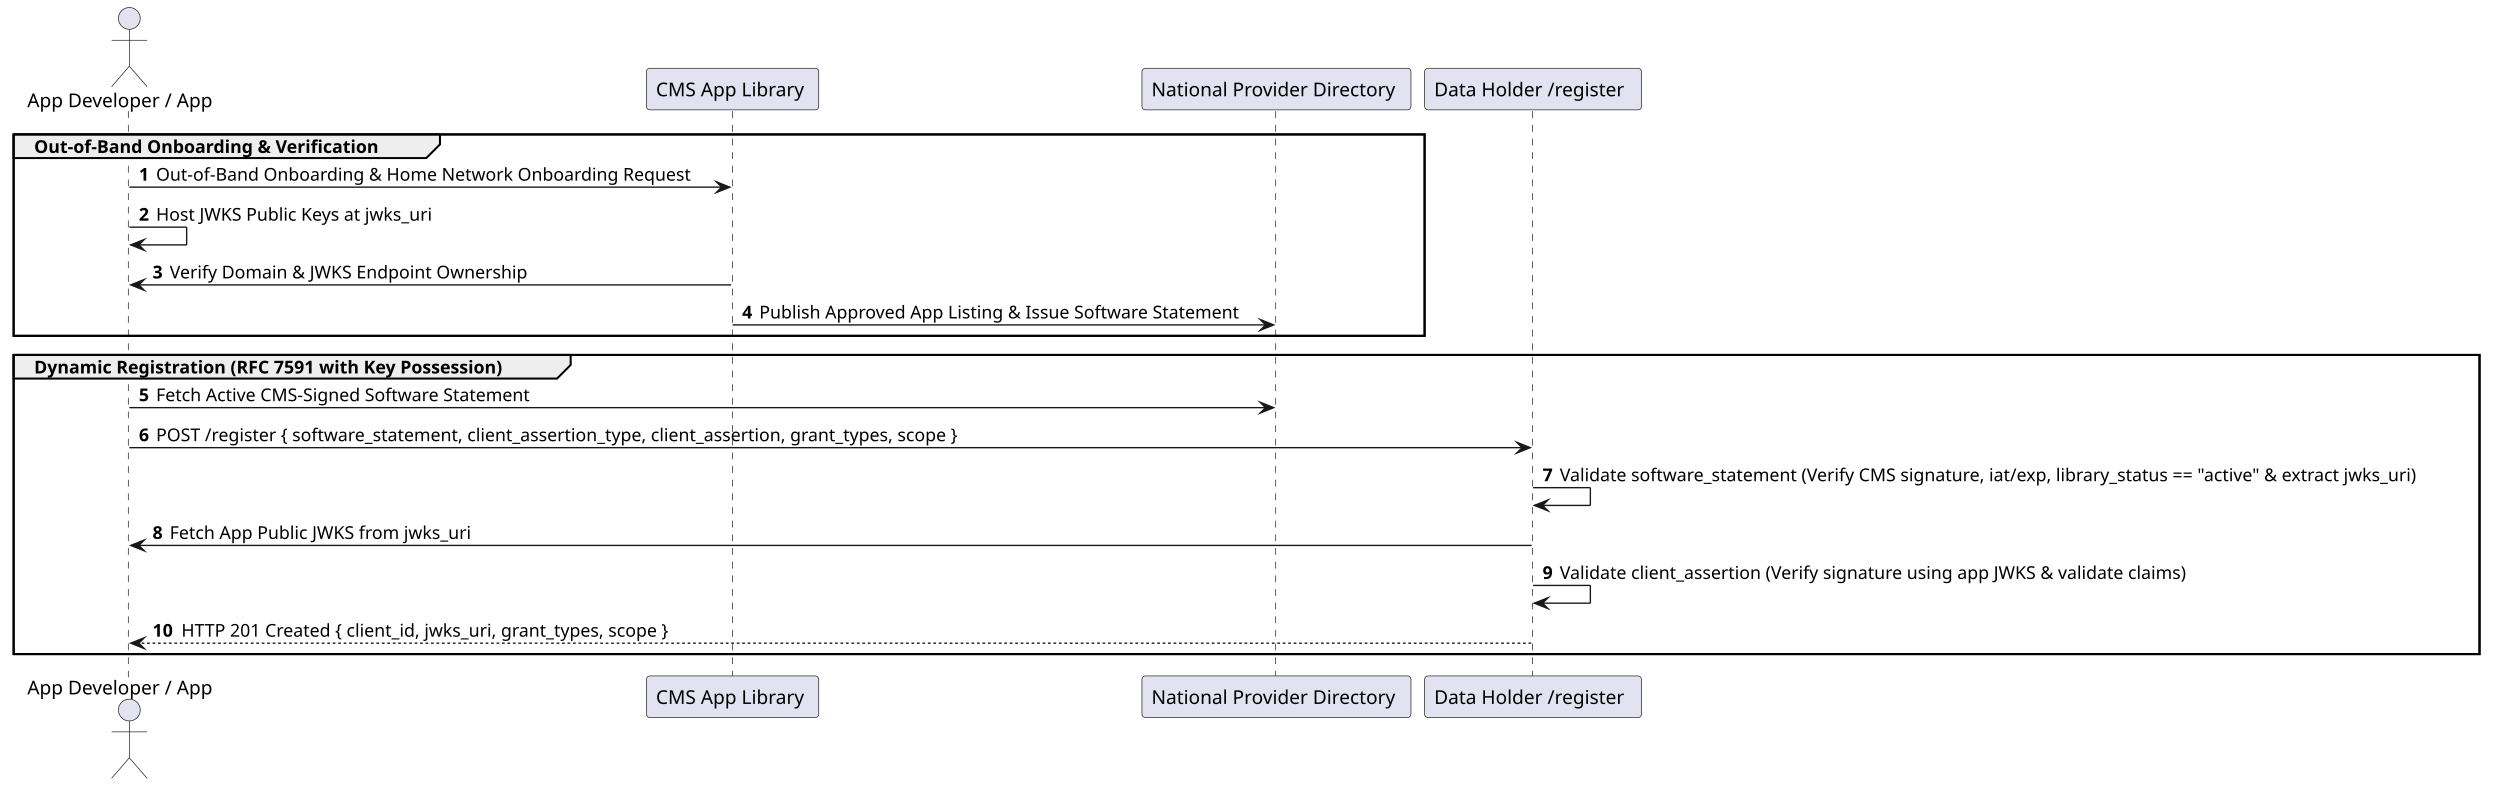
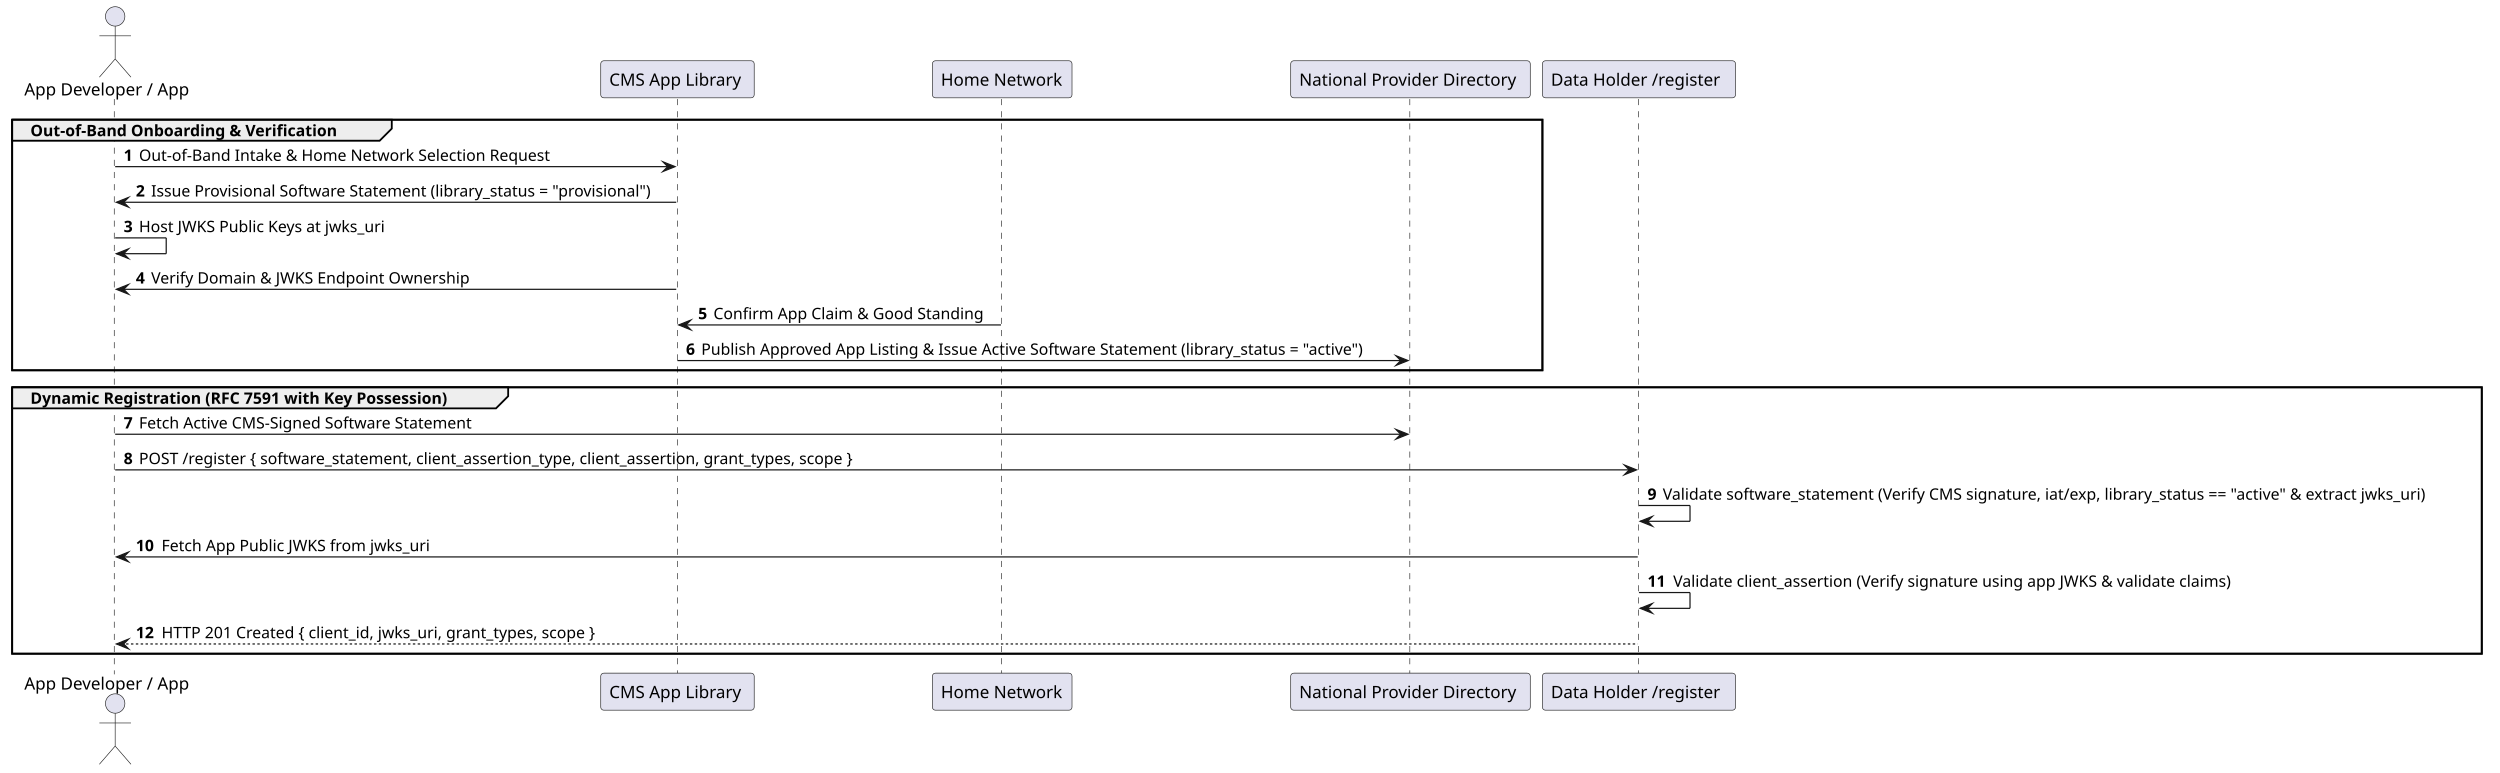
- <svg xmlns="http://www.w3.org/2000/svg" contentStyleType="text/css" data-diagram-type="SEQUENCE" height="315.573px" preserveAspectRatio="none" style="width:1000px;height:315px;background:#FFFFFF;" version="1.1" viewBox="0 0 1000 315" width="1000.225px" zoomAndPan="magnify">
+ <svg xmlns="http://www.w3.org/2000/svg" contentStyleType="text/css" data-diagram-type="SEQUENCE" height="309.687px" preserveAspectRatio="none" style="width:1000px;height:309px;background:#FFFFFF;" version="1.1" viewBox="0 0 1000 309" width="1000.04px" zoomAndPan="magnify">
  <defs />
  <g>
-     <rect fill="none" height="80.56" style="stroke:#000000;stroke-width:0.819;" width="564.385" x="5.46" y="53.772" />
-     <rect fill="none" height="119.663" style="stroke:#000000;stroke-width:0.819;" width="986.351" x="5.46" y="141.976" />
+     <rect fill="none" height="100.234" style="stroke:#000000;stroke-width:0.729;" width="612.106" x="4.862" y="47.882" />
+     <rect fill="none" height="106.555" style="stroke:#000000;stroke-width:0.729;" width="987.846" x="4.862" y="154.922" />
    <g class="participant-lifeline" data-entity-uid="part1" data-qualified-name="App" data-source-line="3" id="part1-lifeline">
      <g>
-         <rect fill="#000000" fill-opacity="0" height="226.43" width="4.368" x="49.551" y="44.49" />
-         <line style="stroke:#181818;stroke-width:0.273;stroke-dasharray:2.73,2.73;" x1="51.322" x2="51.322" y1="44.49" y2="270.921" />
+         <rect fill="#000000" fill-opacity="0" height="230.125" width="3.889" x="44.123" y="39.617" />
+         <line style="stroke:#181818;stroke-width:0.243;stroke-dasharray:2.431,2.431;" x1="45.7" x2="45.7" y1="39.617" y2="269.741" />
      </g>
    </g>
    <g class="participant-lifeline" data-entity-uid="part2" data-qualified-name="CMS" data-source-line="4" id="part2-lifeline">
      <g>
-         <rect fill="#000000" fill-opacity="0" height="226.43" width="4.368" x="290.844" y="44.49" />
-         <line style="stroke:#181818;stroke-width:0.273;stroke-dasharray:2.73,2.73;" x1="292.959" x2="292.959" y1="44.49" y2="270.921" />
+         <rect fill="#000000" fill-opacity="0" height="230.125" width="3.889" x="269.043" y="39.617" />
+         <line style="stroke:#181818;stroke-width:0.243;stroke-dasharray:2.431,2.431;" x1="270.926" x2="270.926" y1="39.617" y2="269.741" />
      </g>
    </g>
-     <g class="participant-lifeline" data-entity-uid="part3" data-qualified-name="Directory" data-source-line="5" id="part3-lifeline">
+     <g class="participant-lifeline" data-entity-uid="part3" data-qualified-name="Network" data-source-line="5" id="part3-lifeline">
      <g>
-         <rect fill="#000000" fill-opacity="0" height="226.43" width="4.368" x="508.397" y="44.49" />
-         <line style="stroke:#181818;stroke-width:0.273;stroke-dasharray:2.73,2.73;" x1="510.283" x2="510.283" y1="44.49" y2="270.921" />
+         <rect fill="#000000" fill-opacity="0" height="230.125" width="3.889" x="398.937" y="39.617" />
+         <line style="stroke:#181818;stroke-width:0.243;stroke-dasharray:2.431,2.431;" x1="400.671" x2="400.671" y1="39.617" y2="269.741" />
      </g>
    </g>
-     <g class="participant-lifeline" data-entity-uid="part4" data-qualified-name="DH" data-source-line="6" id="part4-lifeline">
+     <g class="participant-lifeline" data-entity-uid="part4" data-qualified-name="Directory" data-source-line="6" id="part4-lifeline">
      <g>
-         <rect fill="#000000" fill-opacity="0" height="226.43" width="4.368" x="611.03" y="44.49" />
-         <line style="stroke:#181818;stroke-width:0.273;stroke-dasharray:2.73,2.73;" x1="612.977" x2="612.977" y1="44.49" y2="270.921" />
+         <rect fill="#000000" fill-opacity="0" height="230.125" width="3.889" x="562.251" y="39.617" />
+         <line style="stroke:#181818;stroke-width:0.243;stroke-dasharray:2.431,2.431;" x1="563.93" x2="563.93" y1="39.617" y2="269.741" />
+       </g>
+     </g>
+     <g class="participant-lifeline" data-entity-uid="part5" data-qualified-name="DH" data-source-line="7" id="part5-lifeline">
+       <g>
+         <rect fill="#000000" fill-opacity="0" height="230.125" width="3.889" x="653.64" y="39.617" />
+         <line style="stroke:#181818;stroke-width:0.243;stroke-dasharray:2.431,2.431;" x1="655.374" x2="655.374" y1="39.617" y2="269.741" />
      </g>
    </g>
    <g class="participant participant-head" data-entity-uid="part1" data-qualified-name="App" data-source-line="3" id="part1-head">
-       <text fill="#000000" font-family="sans-serif" font-size="7.644" lengthAdjust="spacing" textLength="78.355" x="10.919" y="42.878">App Developer / App</text>
-       <ellipse cx="51.735" cy="7.371" fill="#E2E2F0" rx="4.368" ry="4.368" style="stroke:#181818;stroke-width:0.273;" />
-       <path d="M51.735,11.738 L51.735,26.48 M44.637,16.106 L58.833,16.106 M51.735,26.48 L44.637,34.669 M51.735,26.48 L58.833,34.669" fill="none" style="stroke:#181818;stroke-width:0.273;" />
+       <text fill="#000000" font-family="sans-serif" font-size="6.806" lengthAdjust="spacing" textLength="69.771" x="9.723" y="38.181">App Developer / App</text>
+       <ellipse cx="46.067" cy="6.563" fill="#E2E2F0" rx="3.889" ry="3.889" style="stroke:#181818;stroke-width:0.243;" />
+       <path d="M46.067,10.453 L46.067,23.579 M39.747,14.342 L52.388,14.342 M46.067,23.579 L39.747,30.871 M46.067,23.579 L52.388,30.871" fill="none" style="stroke:#181818;stroke-width:0.243;" />
    </g>
    <g class="participant participant-tail" data-entity-uid="part1" data-qualified-name="App" data-source-line="3" id="part1-tail">
-       <text fill="#000000" font-family="sans-serif" font-size="7.644" lengthAdjust="spacing" textLength="78.355" x="10.919" y="277.764">App Developer / App</text>
-       <ellipse cx="51.735" cy="284.017" fill="#E2E2F0" rx="4.368" ry="4.368" style="stroke:#181818;stroke-width:0.273;" />
-       <path d="M51.735,288.385 L51.735,303.127 M44.637,292.753 L58.833,292.753 M51.735,303.127 L44.637,311.316 M51.735,303.127 L58.833,311.316" fill="none" style="stroke:#181818;stroke-width:0.273;" />
+       <text fill="#000000" font-family="sans-serif" font-size="6.806" lengthAdjust="spacing" textLength="69.771" x="9.723" y="275.836">App Developer / App</text>
+       <ellipse cx="46.067" cy="281.404" fill="#E2E2F0" rx="3.889" ry="3.889" style="stroke:#181818;stroke-width:0.243;" />
+       <path d="M46.067,285.293 L46.067,298.42 M39.747,289.182 L52.388,289.182 M46.067,298.42 L39.747,305.712 M46.067,298.42 L52.388,305.712" fill="none" style="stroke:#181818;stroke-width:0.243;" />
    </g>
    <g class="participant participant-head" data-entity-uid="part2" data-qualified-name="CMS" data-source-line="4" id="part2-head">
-       <rect fill="#E2E2F0" height="16.646" rx="1.365" ry="1.365" style="stroke:#181818;stroke-width:0.273;" width="68.931" x="258.562" y="27.299" />
-       <text fill="#000000" font-family="sans-serif" font-size="7.644" lengthAdjust="spacing" textLength="61.287" x="262.384" y="38.51">CMS App Library</text>
+       <rect fill="#E2E2F0" height="14.822" rx="1.215" ry="1.215" style="stroke:#181818;stroke-width:0.243;" width="61.38" x="240.298" y="24.308" />
+       <text fill="#000000" font-family="sans-serif" font-size="6.806" lengthAdjust="spacing" textLength="54.573" x="243.701" y="34.292">CMS App Library</text>
    </g>
    <g class="participant participant-tail" data-entity-uid="part2" data-qualified-name="CMS" data-source-line="4" id="part2-tail">
-       <rect fill="#E2E2F0" height="16.646" rx="1.365" ry="1.365" style="stroke:#181818;stroke-width:0.273;" width="68.931" x="258.562" y="270.375" />
-       <text fill="#000000" font-family="sans-serif" font-size="7.644" lengthAdjust="spacing" textLength="61.287" x="262.384" y="281.586">CMS App Library</text>
+       <rect fill="#E2E2F0" height="14.822" rx="1.215" ry="1.215" style="stroke:#181818;stroke-width:0.243;" width="61.38" x="240.298" y="269.255" />
+       <text fill="#000000" font-family="sans-serif" font-size="6.806" lengthAdjust="spacing" textLength="54.573" x="243.701" y="279.239">CMS App Library</text>
    </g>
-     <g class="participant participant-head" data-entity-uid="part3" data-qualified-name="Directory" data-source-line="5" id="part3-head">
-       <rect fill="#E2E2F0" height="16.646" rx="1.365" ry="1.365" style="stroke:#181818;stroke-width:0.273;" width="107.608" x="456.777" y="27.299" />
-       <text fill="#000000" font-family="sans-serif" font-size="7.644" lengthAdjust="spacing" textLength="99.965" x="460.599" y="38.51">National Provider Directory</text>
+     <g class="participant participant-head" data-entity-uid="part3" data-qualified-name="Network" data-source-line="5" id="part3-head">
+       <rect fill="#E2E2F0" height="14.822" rx="1.215" ry="1.215" style="stroke:#181818;stroke-width:0.243;" width="55.843" x="372.96" y="24.308" />
+       <text fill="#000000" font-family="sans-serif" font-size="6.806" lengthAdjust="spacing" textLength="49.037" x="376.363" y="34.292">Home Network</text>
    </g>
-     <g class="participant participant-tail" data-entity-uid="part3" data-qualified-name="Directory" data-source-line="5" id="part3-tail">
-       <rect fill="#E2E2F0" height="16.646" rx="1.365" ry="1.365" style="stroke:#181818;stroke-width:0.273;" width="107.608" x="456.777" y="270.375" />
-       <text fill="#000000" font-family="sans-serif" font-size="7.644" lengthAdjust="spacing" textLength="99.965" x="460.599" y="281.586">National Provider Directory</text>
+     <g class="participant participant-tail" data-entity-uid="part3" data-qualified-name="Network" data-source-line="5" id="part3-tail">
+       <rect fill="#E2E2F0" height="14.822" rx="1.215" ry="1.215" style="stroke:#181818;stroke-width:0.243;" width="55.843" x="372.96" y="269.255" />
+       <text fill="#000000" font-family="sans-serif" font-size="6.806" lengthAdjust="spacing" textLength="49.037" x="376.363" y="279.239">Home Network</text>
    </g>
-     <g class="participant participant-head" data-entity-uid="part4" data-qualified-name="DH" data-source-line="6" id="part4-head">
-       <rect fill="#E2E2F0" height="16.646" rx="1.365" ry="1.365" style="stroke:#181818;stroke-width:0.273;" width="86.737" x="569.845" y="27.299" />
-       <text fill="#000000" font-family="sans-serif" font-size="7.644" lengthAdjust="spacing" textLength="79.094" x="573.667" y="38.51">Data Holder /register</text>
+     <g class="participant participant-head" data-entity-uid="part4" data-qualified-name="Directory" data-source-line="6" id="part4-head">
+       <rect fill="#E2E2F0" height="14.822" rx="1.215" ry="1.215" style="stroke:#181818;stroke-width:0.243;" width="95.82" x="516.286" y="24.308" />
+       <text fill="#000000" font-family="sans-serif" font-size="6.806" lengthAdjust="spacing" textLength="89.014" x="519.689" y="34.292">National Provider Directory</text>
    </g>
-     <g class="participant participant-tail" data-entity-uid="part4" data-qualified-name="DH" data-source-line="6" id="part4-tail">
-       <rect fill="#E2E2F0" height="16.646" rx="1.365" ry="1.365" style="stroke:#181818;stroke-width:0.273;" width="86.737" x="569.845" y="270.375" />
-       <text fill="#000000" font-family="sans-serif" font-size="7.644" lengthAdjust="spacing" textLength="79.094" x="573.667" y="281.586">Data Holder /register</text>
+     <g class="participant participant-tail" data-entity-uid="part4" data-qualified-name="Directory" data-source-line="6" id="part4-tail">
+       <rect fill="#E2E2F0" height="14.822" rx="1.215" ry="1.215" style="stroke:#181818;stroke-width:0.243;" width="95.82" x="516.286" y="269.255" />
+       <text fill="#000000" font-family="sans-serif" font-size="6.806" lengthAdjust="spacing" textLength="89.014" x="519.689" y="279.239">National Provider Directory</text>
    </g>
-     <path d="M5.46,53.772 L175.988,53.772 L175.988,57.763 L170.528,63.223 L5.46,63.223 L5.46,53.772" fill="#EEEEEE" style="stroke:#000000;stroke-width:0.819;" />
-     <rect fill="none" height="80.56" style="stroke:#000000;stroke-width:0.819;" width="564.385" x="5.46" y="53.772" />
-     <text fill="#000000" font-family="sans-serif" font-size="7.098" font-weight="700" lengthAdjust="spacing" textLength="145.96" x="13.649" y="61.18">Out-of-Band Onboarding &amp; Verification</text>
-     <g class="message" data-entity-1="part1" data-entity-2="part2" data-source-line="9" id="msg1">
-       <polygon fill="#181818" points="286.476,72.674,291.936,74.858,286.476,77.042,288.66,74.858" style="stroke:#181818;stroke-width:0.546;stroke-linejoin:miter;stroke-miterlimit:10;" />
-       <line style="stroke:#181818;stroke-width:0.546;" x1="51.735" x2="289.752" y1="74.858" y2="74.858" />
-       <text fill="#000000" font-family="sans-serif" font-size="7.098" font-weight="700" lengthAdjust="spacing" textLength="4.682" x="55.557" y="72.269">1</text>
-       <text fill="#000000" font-family="sans-serif" font-size="7.098" lengthAdjust="spacing" textLength="221.324" x="62.423" y="72.269">Out-of-Band Onboarding &amp; Home Network Onboarding Request</text>
+     <g class="participant participant-head" data-entity-uid="part5" data-qualified-name="DH" data-source-line="7" id="part5-head">
+       <rect fill="#E2E2F0" height="14.822" rx="1.215" ry="1.215" style="stroke:#181818;stroke-width:0.243;" width="77.236" x="616.967" y="24.308" />
+       <text fill="#000000" font-family="sans-serif" font-size="6.806" lengthAdjust="spacing" textLength="70.429" x="620.37" y="34.292">Data Holder /register</text>
    </g>
-     <g class="message" data-entity-1="part1" data-entity-2="part1" data-source-line="10" id="msg2">
-       <line style="stroke:#181818;stroke-width:0.546;" x1="51.735" x2="74.666" y1="90.861" y2="90.861" />
-       <line style="stroke:#181818;stroke-width:0.546;" x1="74.666" x2="74.666" y1="90.861" y2="97.959" />
-       <line style="stroke:#181818;stroke-width:0.546;" x1="52.281" x2="74.666" y1="97.959" y2="97.959" />
-       <polygon fill="#181818" points="57.74,95.775,52.281,97.959,57.74,100.142,55.557,97.959" style="stroke:#181818;stroke-width:0.546;stroke-linejoin:miter;stroke-miterlimit:10;" />
-       <text fill="#000000" font-family="sans-serif" font-size="7.098" font-weight="700" lengthAdjust="spacing" textLength="4.682" x="55.557" y="88.272">2</text>
-       <text fill="#000000" font-family="sans-serif" font-size="7.098" lengthAdjust="spacing" textLength="115.139" x="62.423" y="88.272">Host JWKS Public Keys at jwks_uri</text>
+     <g class="participant participant-tail" data-entity-uid="part5" data-qualified-name="DH" data-source-line="7" id="part5-tail">
+       <rect fill="#E2E2F0" height="14.822" rx="1.215" ry="1.215" style="stroke:#181818;stroke-width:0.243;" width="77.236" x="616.967" y="269.255" />
+       <text fill="#000000" font-family="sans-serif" font-size="6.806" lengthAdjust="spacing" textLength="70.429" x="620.37" y="279.239">Data Holder /register</text>
    </g>
-     <g class="message" data-entity-1="part2" data-entity-2="part1" data-source-line="11" id="msg3">
-       <polygon fill="#181818" points="57.74,111.778,52.281,113.962,57.74,116.145,55.557,113.962" style="stroke:#181818;stroke-width:0.546;stroke-linejoin:miter;stroke-miterlimit:10;" />
-       <line style="stroke:#181818;stroke-width:0.546;" x1="54.465" x2="292.482" y1="113.962" y2="113.962" />
-       <text fill="#000000" font-family="sans-serif" font-size="7.098" font-weight="700" lengthAdjust="spacing" textLength="4.682" x="61.016" y="111.372">3</text>
-       <text fill="#000000" font-family="sans-serif" font-size="7.098" lengthAdjust="spacing" textLength="146.906" x="67.882" y="111.372">Verify Domain &amp; JWKS Endpoint Ownership</text>
+     <path d="M4.862,47.882 L156.709,47.882 L156.709,51.436 L151.848,56.297 L4.862,56.297 L4.862,47.882" fill="#EEEEEE" style="stroke:#000000;stroke-width:0.729;" />
+     <rect fill="none" height="100.234" style="stroke:#000000;stroke-width:0.729;" width="612.106" x="4.862" y="47.882" />
+     <text fill="#000000" font-family="sans-serif" font-size="6.32" font-weight="700" lengthAdjust="spacing" textLength="129.97" x="12.154" y="54.478">Out-of-Band Onboarding &amp; Verification</text>
+     <g class="message" data-entity-1="part1" data-entity-2="part2" data-source-line="10" id="msg1">
+       <polygon fill="#181818" points="265.154,64.713,270.016,66.658,265.154,68.602,267.099,66.658" style="stroke:#181818;stroke-width:0.486;stroke-linejoin:miter;stroke-miterlimit:10;" />
+       <line style="stroke:#181818;stroke-width:0.486;" x1="46.067" x2="268.071" y1="66.658" y2="66.658" />
+       <text fill="#000000" font-family="sans-serif" font-size="6.32" font-weight="700" lengthAdjust="spacing" textLength="4.169" x="49.471" y="64.352">1</text>
+       <text fill="#000000" font-family="sans-serif" font-size="6.32" lengthAdjust="spacing" textLength="170.523" x="55.584" y="64.352">Out-of-Band Intake &amp; Home Network Selection Request</text>
    </g>
-     <g class="message" data-entity-1="part2" data-entity-2="part3" data-source-line="12" id="msg4">
-       <polygon fill="#181818" points="504.03,127.78,509.489,129.964,504.03,132.148,506.214,129.964" style="stroke:#181818;stroke-width:0.546;stroke-linejoin:miter;stroke-miterlimit:10;" />
-       <line style="stroke:#181818;stroke-width:0.546;" x1="293.028" x2="507.305" y1="129.964" y2="129.964" />
-       <text fill="#000000" font-family="sans-serif" font-size="7.098" font-weight="700" lengthAdjust="spacing" textLength="4.682" x="296.85" y="127.375">4</text>
-       <text fill="#000000" font-family="sans-serif" font-size="7.098" lengthAdjust="spacing" textLength="197.584" x="303.716" y="127.375">Publish Approved App Listing &amp; Issue Software Statement</text>
+     <g class="message" data-entity-1="part2" data-entity-2="part1" data-source-line="11" id="msg2">
+       <polygon fill="#181818" points="51.415,78.963,46.554,80.907,51.415,82.852,49.471,80.907" style="stroke:#181818;stroke-width:0.486;stroke-linejoin:miter;stroke-miterlimit:10;" />
+       <line style="stroke:#181818;stroke-width:0.486;" x1="48.498" x2="270.502" y1="80.907" y2="80.907" />
+       <text fill="#000000" font-family="sans-serif" font-size="6.32" font-weight="700" lengthAdjust="spacing" textLength="4.169" x="54.332" y="78.602">2</text>
+       <text fill="#000000" font-family="sans-serif" font-size="6.32" lengthAdjust="spacing" textLength="207.139" x="60.446" y="78.602">Issue Provisional Software Statement (library_status = "provisional")</text>
    </g>
-     <path d="M5.46,141.976 L228.271,141.976 L228.271,145.967 L222.811,151.427 L5.46,151.427 L5.46,141.976" fill="#EEEEEE" style="stroke:#000000;stroke-width:0.819;" />
-     <rect fill="none" height="119.663" style="stroke:#000000;stroke-width:0.819;" width="986.351" x="5.46" y="141.976" />
-     <text fill="#000000" font-family="sans-serif" font-size="7.098" font-weight="700" lengthAdjust="spacing" textLength="198.243" x="13.649" y="149.384">Dynamic Registration (RFC 7591 with Key Possession)</text>
-     <g class="message" data-entity-1="part1" data-entity-2="part3" data-source-line="16" id="msg5">
-       <polygon fill="#181818" points="504.03,160.878,509.489,163.062,504.03,165.246,506.214,163.062" style="stroke:#181818;stroke-width:0.546;stroke-linejoin:miter;stroke-miterlimit:10;" />
-       <line style="stroke:#181818;stroke-width:0.546;" x1="51.735" x2="507.305" y1="163.062" y2="163.062" />
-       <text fill="#000000" font-family="sans-serif" font-size="7.098" font-weight="700" lengthAdjust="spacing" textLength="4.682" x="55.557" y="160.473">5</text>
-       <text fill="#000000" font-family="sans-serif" font-size="7.098" lengthAdjust="spacing" textLength="154.724" x="62.423" y="160.473">Fetch Active CMS-Signed Software Statement</text>
+     <g class="message" data-entity-1="part1" data-entity-2="part1" data-source-line="12" id="msg3">
+       <line style="stroke:#181818;stroke-width:0.486;" x1="46.067" x2="66.486" y1="95.157" y2="95.157" />
+       <line style="stroke:#181818;stroke-width:0.486;" x1="66.486" x2="66.486" y1="95.157" y2="101.477" />
+       <line style="stroke:#181818;stroke-width:0.486;" x1="46.554" x2="66.486" y1="101.477" y2="101.477" />
+       <polygon fill="#181818" points="51.415,99.533,46.554,101.477,51.415,103.422,49.471,101.477" style="stroke:#181818;stroke-width:0.486;stroke-linejoin:miter;stroke-miterlimit:10;" />
+       <text fill="#000000" font-family="sans-serif" font-size="6.32" font-weight="700" lengthAdjust="spacing" textLength="4.169" x="49.471" y="92.852">3</text>
+       <text fill="#000000" font-family="sans-serif" font-size="6.32" lengthAdjust="spacing" textLength="102.526" x="55.584" y="92.852">Host JWKS Public Keys at jwks_uri</text>
    </g>
-     <g class="message" data-entity-1="part1" data-entity-2="part4" data-source-line="17" id="msg6">
-       <polygon fill="#181818" points="606.662,176.881,612.122,179.065,606.662,181.249,608.846,179.065" style="stroke:#181818;stroke-width:0.546;stroke-linejoin:miter;stroke-miterlimit:10;" />
-       <line style="stroke:#181818;stroke-width:0.546;" x1="51.735" x2="609.938" y1="179.065" y2="179.065" />
-       <text fill="#000000" font-family="sans-serif" font-size="7.098" font-weight="700" lengthAdjust="spacing" textLength="4.682" x="55.557" y="176.476">6</text>
-       <text fill="#000000" font-family="sans-serif" font-size="7.098" lengthAdjust="spacing" textLength="333.185" x="62.423" y="176.476">POST /register { software_statement, client_assertion_type, client_assertion, grant_types, scope }</text>
+     <g class="message" data-entity-1="part2" data-entity-2="part1" data-source-line="13" id="msg4">
+       <polygon fill="#181818" points="51.415,113.782,46.554,115.727,51.415,117.672,49.471,115.727" style="stroke:#181818;stroke-width:0.486;stroke-linejoin:miter;stroke-miterlimit:10;" />
+       <line style="stroke:#181818;stroke-width:0.486;" x1="48.498" x2="270.502" y1="115.727" y2="115.727" />
+       <text fill="#000000" font-family="sans-serif" font-size="6.32" font-weight="700" lengthAdjust="spacing" textLength="4.169" x="54.332" y="113.422">4</text>
+       <text fill="#000000" font-family="sans-serif" font-size="6.32" lengthAdjust="spacing" textLength="130.813" x="60.446" y="113.422">Verify Domain &amp; JWKS Endpoint Ownership</text>
    </g>
-     <g class="message" data-entity-1="part4" data-entity-2="part4" data-source-line="18" id="msg7">
-       <line style="stroke:#181818;stroke-width:0.546;" x1="613.214" x2="636.145" y1="195.067" y2="195.067" />
-       <line style="stroke:#181818;stroke-width:0.546;" x1="636.145" x2="636.145" y1="195.067" y2="202.165" />
-       <line style="stroke:#181818;stroke-width:0.546;" x1="613.76" x2="636.145" y1="202.165" y2="202.165" />
-       <polygon fill="#181818" points="619.22,199.981,613.76,202.165,619.22,204.349,617.036,202.165" style="stroke:#181818;stroke-width:0.546;stroke-linejoin:miter;stroke-miterlimit:10;" />
-       <text fill="#000000" font-family="sans-serif" font-size="7.098" font-weight="700" lengthAdjust="spacing" textLength="4.682" x="617.036" y="192.478">7</text>
-       <text fill="#000000" font-family="sans-serif" font-size="7.098" lengthAdjust="spacing" textLength="361.357" x="623.902" y="192.478">Validate software_statement (Verify CMS signature, iat/exp, library_status == "active" &amp; extract jwks_uri)</text>
+     <g class="message" data-entity-1="part3" data-entity-2="part2" data-source-line="14" id="msg5">
+       <polygon fill="#181818" points="276.336,128.032,271.474,129.977,276.336,131.922,274.391,129.977" style="stroke:#181818;stroke-width:0.486;stroke-linejoin:miter;stroke-miterlimit:10;" />
+       <line style="stroke:#181818;stroke-width:0.486;" x1="273.419" x2="400.395" y1="129.977" y2="129.977" />
+       <text fill="#000000" font-family="sans-serif" font-size="6.32" font-weight="700" lengthAdjust="spacing" textLength="4.169" x="279.253" y="127.671">5</text>
+       <text fill="#000000" font-family="sans-serif" font-size="6.32" lengthAdjust="spacing" textLength="112.112" x="285.367" y="127.671">Confirm App Claim &amp; Good Standing</text>
    </g>
-     <g class="message" data-entity-1="part4" data-entity-2="part1" data-source-line="19" id="msg8">
-       <polygon fill="#181818" points="57.74,215.984,52.281,218.168,57.74,220.352,55.557,218.168" style="stroke:#181818;stroke-width:0.546;stroke-linejoin:miter;stroke-miterlimit:10;" />
-       <line style="stroke:#181818;stroke-width:0.546;" x1="54.465" x2="612.668" y1="218.168" y2="218.168" />
-       <text fill="#000000" font-family="sans-serif" font-size="7.098" font-weight="700" lengthAdjust="spacing" textLength="4.682" x="61.016" y="215.579">8</text>
-       <text fill="#000000" font-family="sans-serif" font-size="7.098" lengthAdjust="spacing" textLength="125.588" x="67.882" y="215.579">Fetch App Public JWKS from jwks_uri</text>
+     <g class="message" data-entity-1="part2" data-entity-2="part4" data-source-line="15" id="msg6">
+       <polygon fill="#181818" points="558.362,142.282,563.223,144.226,558.362,146.171,560.306,144.226" style="stroke:#181818;stroke-width:0.486;stroke-linejoin:miter;stroke-miterlimit:10;" />
+       <line style="stroke:#181818;stroke-width:0.486;" x1="270.988" x2="561.279" y1="144.226" y2="144.226" />
+       <text fill="#000000" font-family="sans-serif" font-size="6.32" font-weight="700" lengthAdjust="spacing" textLength="4.169" x="274.391" y="141.921">6</text>
+       <text fill="#000000" font-family="sans-serif" font-size="6.32" lengthAdjust="spacing" textLength="275.426" x="280.505" y="141.921">Publish Approved App Listing &amp; Issue Active Software Statement (library_status = "active")</text>
    </g>
-     <g class="message" data-entity-1="part4" data-entity-2="part4" data-source-line="20" id="msg9">
-       <line style="stroke:#181818;stroke-width:0.546;" x1="613.214" x2="636.145" y1="234.171" y2="234.171" />
-       <line style="stroke:#181818;stroke-width:0.546;" x1="636.145" x2="636.145" y1="234.171" y2="241.268" />
-       <line style="stroke:#181818;stroke-width:0.546;" x1="613.76" x2="636.145" y1="241.268" y2="241.268" />
-       <polygon fill="#181818" points="619.22,239.084,613.76,241.268,619.22,243.452,617.036,241.268" style="stroke:#181818;stroke-width:0.546;stroke-linejoin:miter;stroke-miterlimit:10;" />
-       <text fill="#000000" font-family="sans-serif" font-size="7.098" font-weight="700" lengthAdjust="spacing" textLength="4.682" x="617.036" y="231.582">9</text>
-       <text fill="#000000" font-family="sans-serif" font-size="7.098" lengthAdjust="spacing" textLength="260.52" x="623.902" y="231.582">Validate client_assertion (Verify signature using app JWKS &amp; validate claims)</text>
+     <path d="M4.862,154.922 L203.265,154.922 L203.265,158.476 L198.403,163.338 L4.862,163.338 L4.862,154.922" fill="#EEEEEE" style="stroke:#000000;stroke-width:0.729;" />
+     <rect fill="none" height="106.555" style="stroke:#000000;stroke-width:0.729;" width="987.846" x="4.862" y="154.922" />
+     <text fill="#000000" font-family="sans-serif" font-size="6.32" font-weight="700" lengthAdjust="spacing" textLength="176.526" x="12.154" y="161.519">Dynamic Registration (RFC 7591 with Key Possession)</text>
+     <g class="message" data-entity-1="part1" data-entity-2="part4" data-source-line="19" id="msg7">
+       <polygon fill="#181818" points="558.362,171.754,563.223,173.698,558.362,175.643,560.306,173.698" style="stroke:#181818;stroke-width:0.486;stroke-linejoin:miter;stroke-miterlimit:10;" />
+       <line style="stroke:#181818;stroke-width:0.486;" x1="46.067" x2="561.279" y1="173.698" y2="173.698" />
+       <text fill="#000000" font-family="sans-serif" font-size="6.32" font-weight="700" lengthAdjust="spacing" textLength="4.169" x="49.471" y="171.393">7</text>
+       <text fill="#000000" font-family="sans-serif" font-size="6.32" lengthAdjust="spacing" textLength="137.775" x="55.584" y="171.393">Fetch Active CMS-Signed Software Statement</text>
    </g>
-     <g class="message" data-entity-1="part4" data-entity-2="part1" data-source-line="21" id="msg10">
-       <polygon fill="#181818" points="57.74,255.087,52.281,257.271,57.74,259.455,55.557,257.271" style="stroke:#181818;stroke-width:0.546;stroke-linejoin:miter;stroke-miterlimit:10;" />
-       <line style="stroke:#181818;stroke-width:0.546;stroke-dasharray:1.092,1.092;" x1="54.465" x2="612.668" y1="257.271" y2="257.271" />
-       <text fill="#000000" font-family="sans-serif" font-size="7.098" font-weight="700" lengthAdjust="spacing" textLength="9.364" x="61.016" y="254.682">10</text>
-       <text fill="#000000" font-family="sans-serif" font-size="7.098" lengthAdjust="spacing" textLength="205.084" x="72.564" y="254.682">HTTP 201 Created { client_id, jwks_uri, grant_types, scope }</text>
+     <g class="message" data-entity-1="part1" data-entity-2="part5" data-source-line="20" id="msg8">
+       <polygon fill="#181818" points="649.751,186.004,654.613,187.948,649.751,189.893,651.696,187.948" style="stroke:#181818;stroke-width:0.486;stroke-linejoin:miter;stroke-miterlimit:10;" />
+       <line style="stroke:#181818;stroke-width:0.486;" x1="46.067" x2="652.668" y1="187.948" y2="187.948" />
+       <text fill="#000000" font-family="sans-serif" font-size="6.32" font-weight="700" lengthAdjust="spacing" textLength="4.169" x="49.471" y="185.643">8</text>
+       <text fill="#000000" font-family="sans-serif" font-size="6.32" lengthAdjust="spacing" textLength="296.685" x="55.584" y="185.643">POST /register { software_statement, client_assertion_type, client_assertion, grant_types, scope }</text>
+     </g>
+     <g class="message" data-entity-1="part5" data-entity-2="part5" data-source-line="21" id="msg9">
+       <line style="stroke:#181818;stroke-width:0.486;" x1="655.585" x2="676.004" y1="202.198" y2="202.198" />
+       <line style="stroke:#181818;stroke-width:0.486;" x1="676.004" x2="676.004" y1="202.198" y2="208.518" />
+       <line style="stroke:#181818;stroke-width:0.486;" x1="656.071" x2="676.004" y1="208.518" y2="208.518" />
+       <polygon fill="#181818" points="660.933,206.573,656.071,208.518,660.933,210.463,658.988,208.518" style="stroke:#181818;stroke-width:0.486;stroke-linejoin:miter;stroke-miterlimit:10;" />
+       <text fill="#000000" font-family="sans-serif" font-size="6.32" font-weight="700" lengthAdjust="spacing" textLength="4.169" x="658.988" y="199.892">9</text>
+       <text fill="#000000" font-family="sans-serif" font-size="6.32" lengthAdjust="spacing" textLength="321.772" x="665.102" y="199.892">Validate software_statement (Verify CMS signature, iat/exp, library_status == "active" &amp; extract jwks_uri)</text>
+     </g>
+     <g class="message" data-entity-1="part5" data-entity-2="part1" data-source-line="22" id="msg10">
+       <polygon fill="#181818" points="51.415,220.823,46.554,222.768,51.415,224.712,49.471,222.768" style="stroke:#181818;stroke-width:0.486;stroke-linejoin:miter;stroke-miterlimit:10;" />
+       <line style="stroke:#181818;stroke-width:0.486;" x1="48.498" x2="655.099" y1="222.768" y2="222.768" />
+       <text fill="#000000" font-family="sans-serif" font-size="6.32" font-weight="700" lengthAdjust="spacing" textLength="8.338" x="54.332" y="220.462">10</text>
+       <text fill="#000000" font-family="sans-serif" font-size="6.32" lengthAdjust="spacing" textLength="111.831" x="64.615" y="220.462">Fetch App Public JWKS from jwks_uri</text>
+     </g>
+     <g class="message" data-entity-1="part5" data-entity-2="part5" data-source-line="23" id="msg11">
+       <line style="stroke:#181818;stroke-width:0.486;" x1="655.585" x2="676.004" y1="237.018" y2="237.018" />
+       <line style="stroke:#181818;stroke-width:0.486;" x1="676.004" x2="676.004" y1="237.018" y2="243.338" />
+       <line style="stroke:#181818;stroke-width:0.486;" x1="656.071" x2="676.004" y1="243.338" y2="243.338" />
+       <polygon fill="#181818" points="660.933,241.393,656.071,243.338,660.933,245.282,658.988,243.338" style="stroke:#181818;stroke-width:0.486;stroke-linejoin:miter;stroke-miterlimit:10;" />
+       <text fill="#000000" font-family="sans-serif" font-size="6.32" font-weight="700" lengthAdjust="spacing" textLength="8.338" x="658.988" y="234.712">11</text>
+       <text fill="#000000" font-family="sans-serif" font-size="6.32" lengthAdjust="spacing" textLength="231.981" x="669.271" y="234.712">Validate client_assertion (Verify signature using app JWKS &amp; validate claims)</text>
+     </g>
+     <g class="message" data-entity-1="part5" data-entity-2="part1" data-source-line="24" id="msg12">
+       <polygon fill="#181818" points="51.415,255.643,46.554,257.587,51.415,259.532,49.471,257.587" style="stroke:#181818;stroke-width:0.486;stroke-linejoin:miter;stroke-miterlimit:10;" />
+       <line style="stroke:#181818;stroke-width:0.486;stroke-dasharray:0.972,0.972;" x1="48.498" x2="655.099" y1="257.587" y2="257.587" />
+       <text fill="#000000" font-family="sans-serif" font-size="6.32" font-weight="700" lengthAdjust="spacing" textLength="8.338" x="54.332" y="255.282">12</text>
+       <text fill="#000000" font-family="sans-serif" font-size="6.32" lengthAdjust="spacing" textLength="182.617" x="64.615" y="255.282">HTTP 201 Created { client_id, jwks_uri, grant_types, scope }</text>
    </g>
  </g>
</svg>
